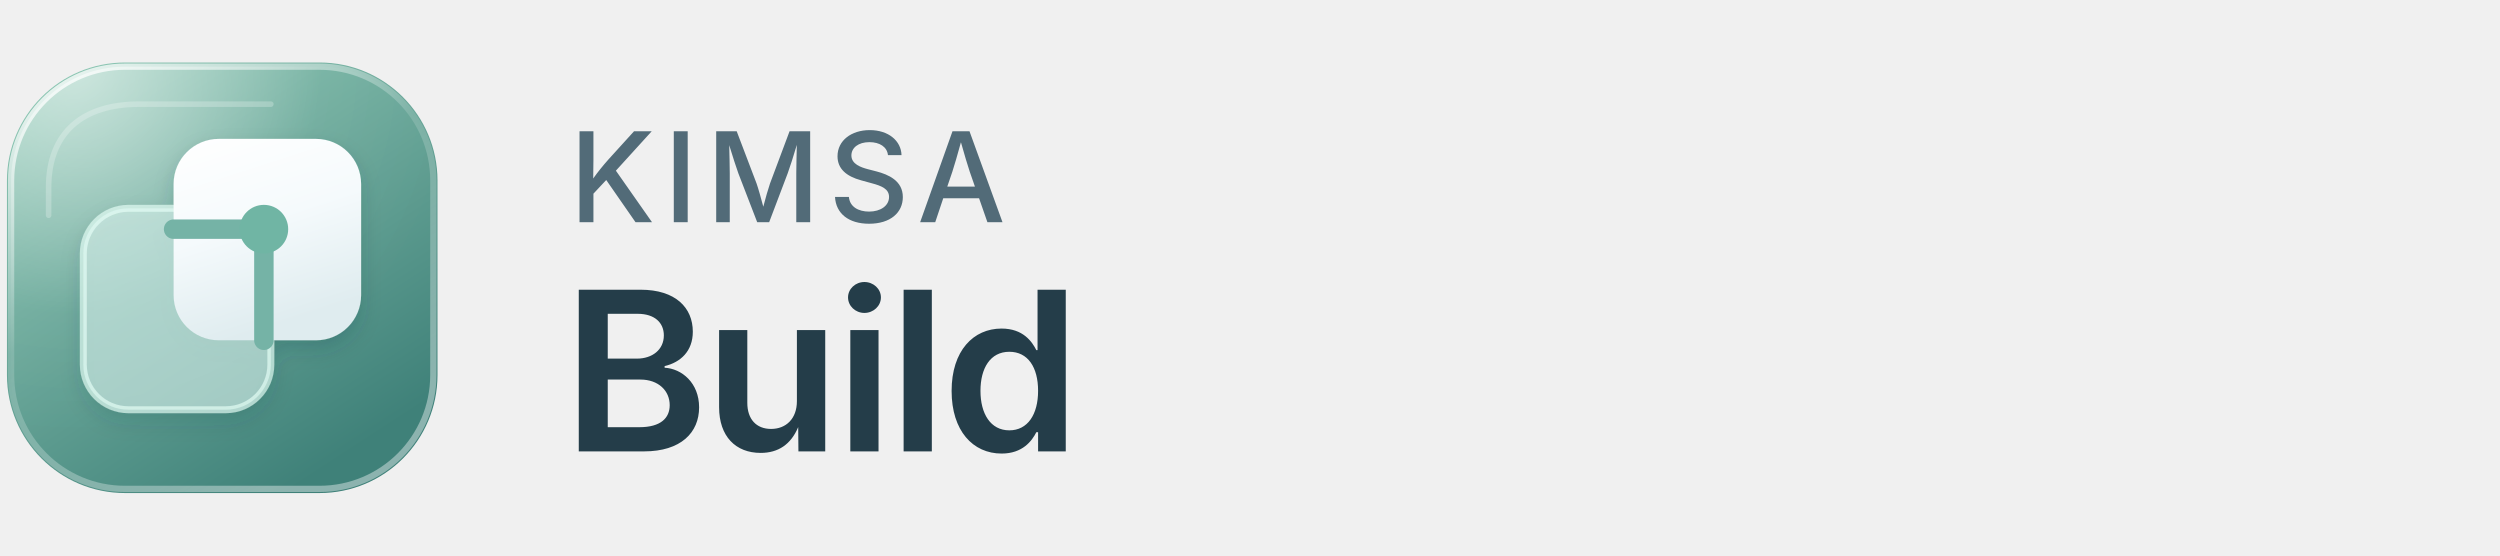
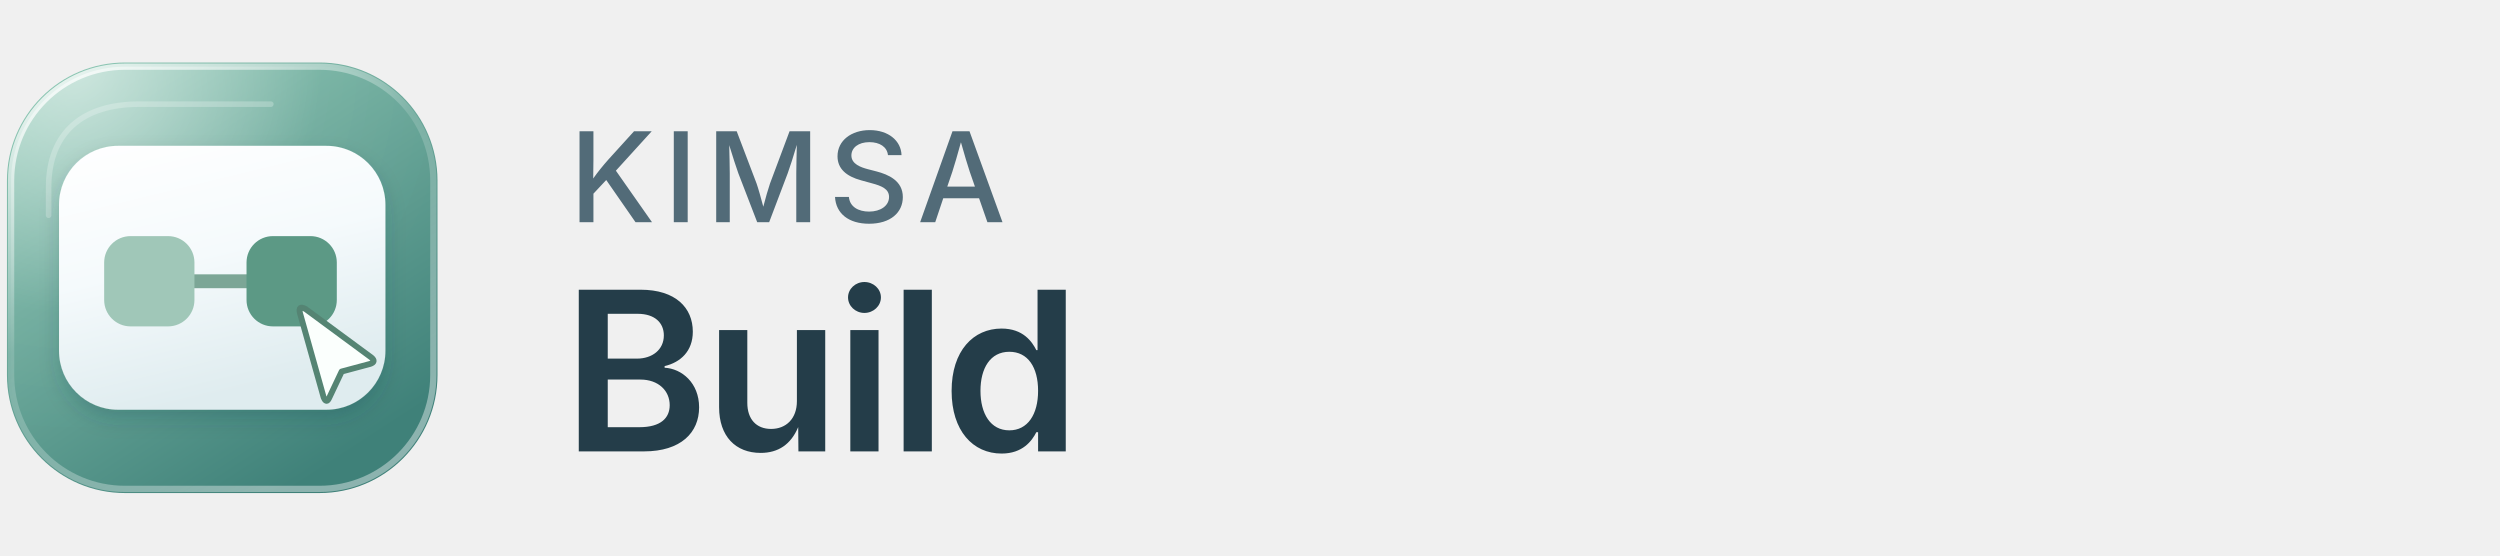
- <svg xmlns="http://www.w3.org/2000/svg" viewBox="0 0 360 80" role="img" aria-label="KIMSA Build: Visual model assembly">
+ <svg xmlns="http://www.w3.org/2000/svg" viewBox="0 0 360 80" role="img" aria-label="KIMSA Build: visual model assembly">
  <defs>
-     <linearGradient id="kimsagui-sea" x1="0" y1="0" x2=".65" y2="1">
+     <linearGradient id="kimsa-build-sea" x1="0" y1="0" x2=".65" y2="1">
      <stop stop-color="#93ccb8" />
      <stop offset="1" stop-color="#3f8179" />
    </linearGradient>
-     <linearGradient id="kimsagui-pearl" x1="0" y1="0" x2=".3" y2="1">
+     <linearGradient id="kimsa-build-pearl" x1="0" y1="0" x2=".3" y2="1">
      <stop stop-color="#fff" />
      <stop offset=".5" stop-color="#f5fafc" />
      <stop offset="1" stop-color="#dfecef" />
    </linearGradient>
-     <radialGradient id="kimsagui-light" cx=".15" cy="0" r=".9">
+     <radialGradient id="kimsa-build-light" cx=".15" cy="0" r=".9">
      <stop stop-color="#fff" stop-opacity=".57" />
      <stop offset=".65" stop-color="#fff" stop-opacity=".04" />
      <stop offset="1" stop-color="#fff" stop-opacity="0" />
    </radialGradient>
-     <linearGradient id="kimsagui-edge" x1="0" y1="0" x2=".6" y2="1">
+     <linearGradient id="kimsa-build-edge" x1="0" y1="0" x2=".6" y2="1">
      <stop stop-color="#fff" stop-opacity=".9" />
      <stop offset=".5" stop-color="#fff" stop-opacity=".14" />
      <stop offset="1" stop-color="#fff" stop-opacity=".4" />
    </linearGradient>
-     <filter id="kimsagui-lift" x="-30%" y="-30%" width="160%" height="170%" color-interpolation-filters="sRGB">
+     <filter id="kimsa-build-lift" x="-30%" y="-30%" width="160%" height="170%" color-interpolation-filters="sRGB">
      <feDropShadow dx="0" dy="1.3" stdDeviation="1.4" flood-color="#15354d" flood-opacity=".19" />
    </filter>
  </defs>
  <g transform="translate(0 8)">
-     <rect x="1" y="1" width="62" height="62" rx="17" fill="url(#kimsagui-sea)" />
-     <rect x="1.6" y="1.6" width="60.8" height="60.8" rx="16.4" fill="url(#kimsagui-light)" stroke="url(#kimsagui-edge)" stroke-width=".9" />
+     <rect x="1" y="1" width="62" height="62" rx="17" fill="url(#kimsa-build-sea)" />
+     <rect x="1.6" y="1.6" width="60.8" height="60.8" rx="16.4" fill="url(#kimsa-build-light)" stroke="url(#kimsa-build-edge)" stroke-width=".9" />
    <path d="M7 23V19C7 11 12 7 20 7H39" fill="none" stroke="#fff" stroke-width=".8" stroke-opacity=".24" stroke-linecap="round" />
-     <g filter="url(#kimsagui-lift)" stroke-linejoin="round">
-       <rect x="12" y="22" width="27" height="29" rx="6.5" fill="#dbf5ef" fill-opacity=".58" stroke="#e7fff8" stroke-opacity=".65" />
-       <rect x="25" y="12" width="27" height="29" rx="6.5" fill="url(#kimsagui-pearl)" />
-       <path d="M25 25H38V41" fill="none" stroke="#74b3a6" stroke-width="2.8" stroke-linecap="round" stroke-linejoin="round" />
-       <circle cx="38" cy="25" r="3.5" fill="#70b5a4" />
+     <g filter="url(#kimsa-build-lift)" stroke-linejoin="round">
+       <rect x="8.5" y="13" width="47" height="38" rx="8.5" fill="url(#kimsa-build-pearl)" />
+       <path d="M27.5 32.5H36" stroke="#7ba696" stroke-width="2" stroke-linecap="round" />
+       <rect x="15" y="26" width="13" height="13" rx="3.8" fill="#a0c7b8" />
+       <rect x="35.5" y="26" width="13" height="13" rx="3.8" fill="#5b9985" />
+       <path d="M44 36.5L53.5 43.5Q54.2 44.1 53.3 44.4L49.2 45.5L47.4 49.3Q47 50.2 46.6 49.2L43.2 37.1Q42.9 35.9 44 36.5Z" fill="#fbfffd" stroke="#548473" stroke-width=".85" />
    </g>
  </g>
  <text x="82" y="32" font-family="Inter, system-ui, DejaVu Sans, sans-serif" font-size="18" font-weight="500" letter-spacing="1.2" fill="#526b78">KIMSA</text>
  <text x="81" y="65" font-family="Inter, system-ui, DejaVu Sans, sans-serif" font-size="32" font-weight="600" letter-spacing="-.7" fill="#243d49">Build</text>
</svg>
